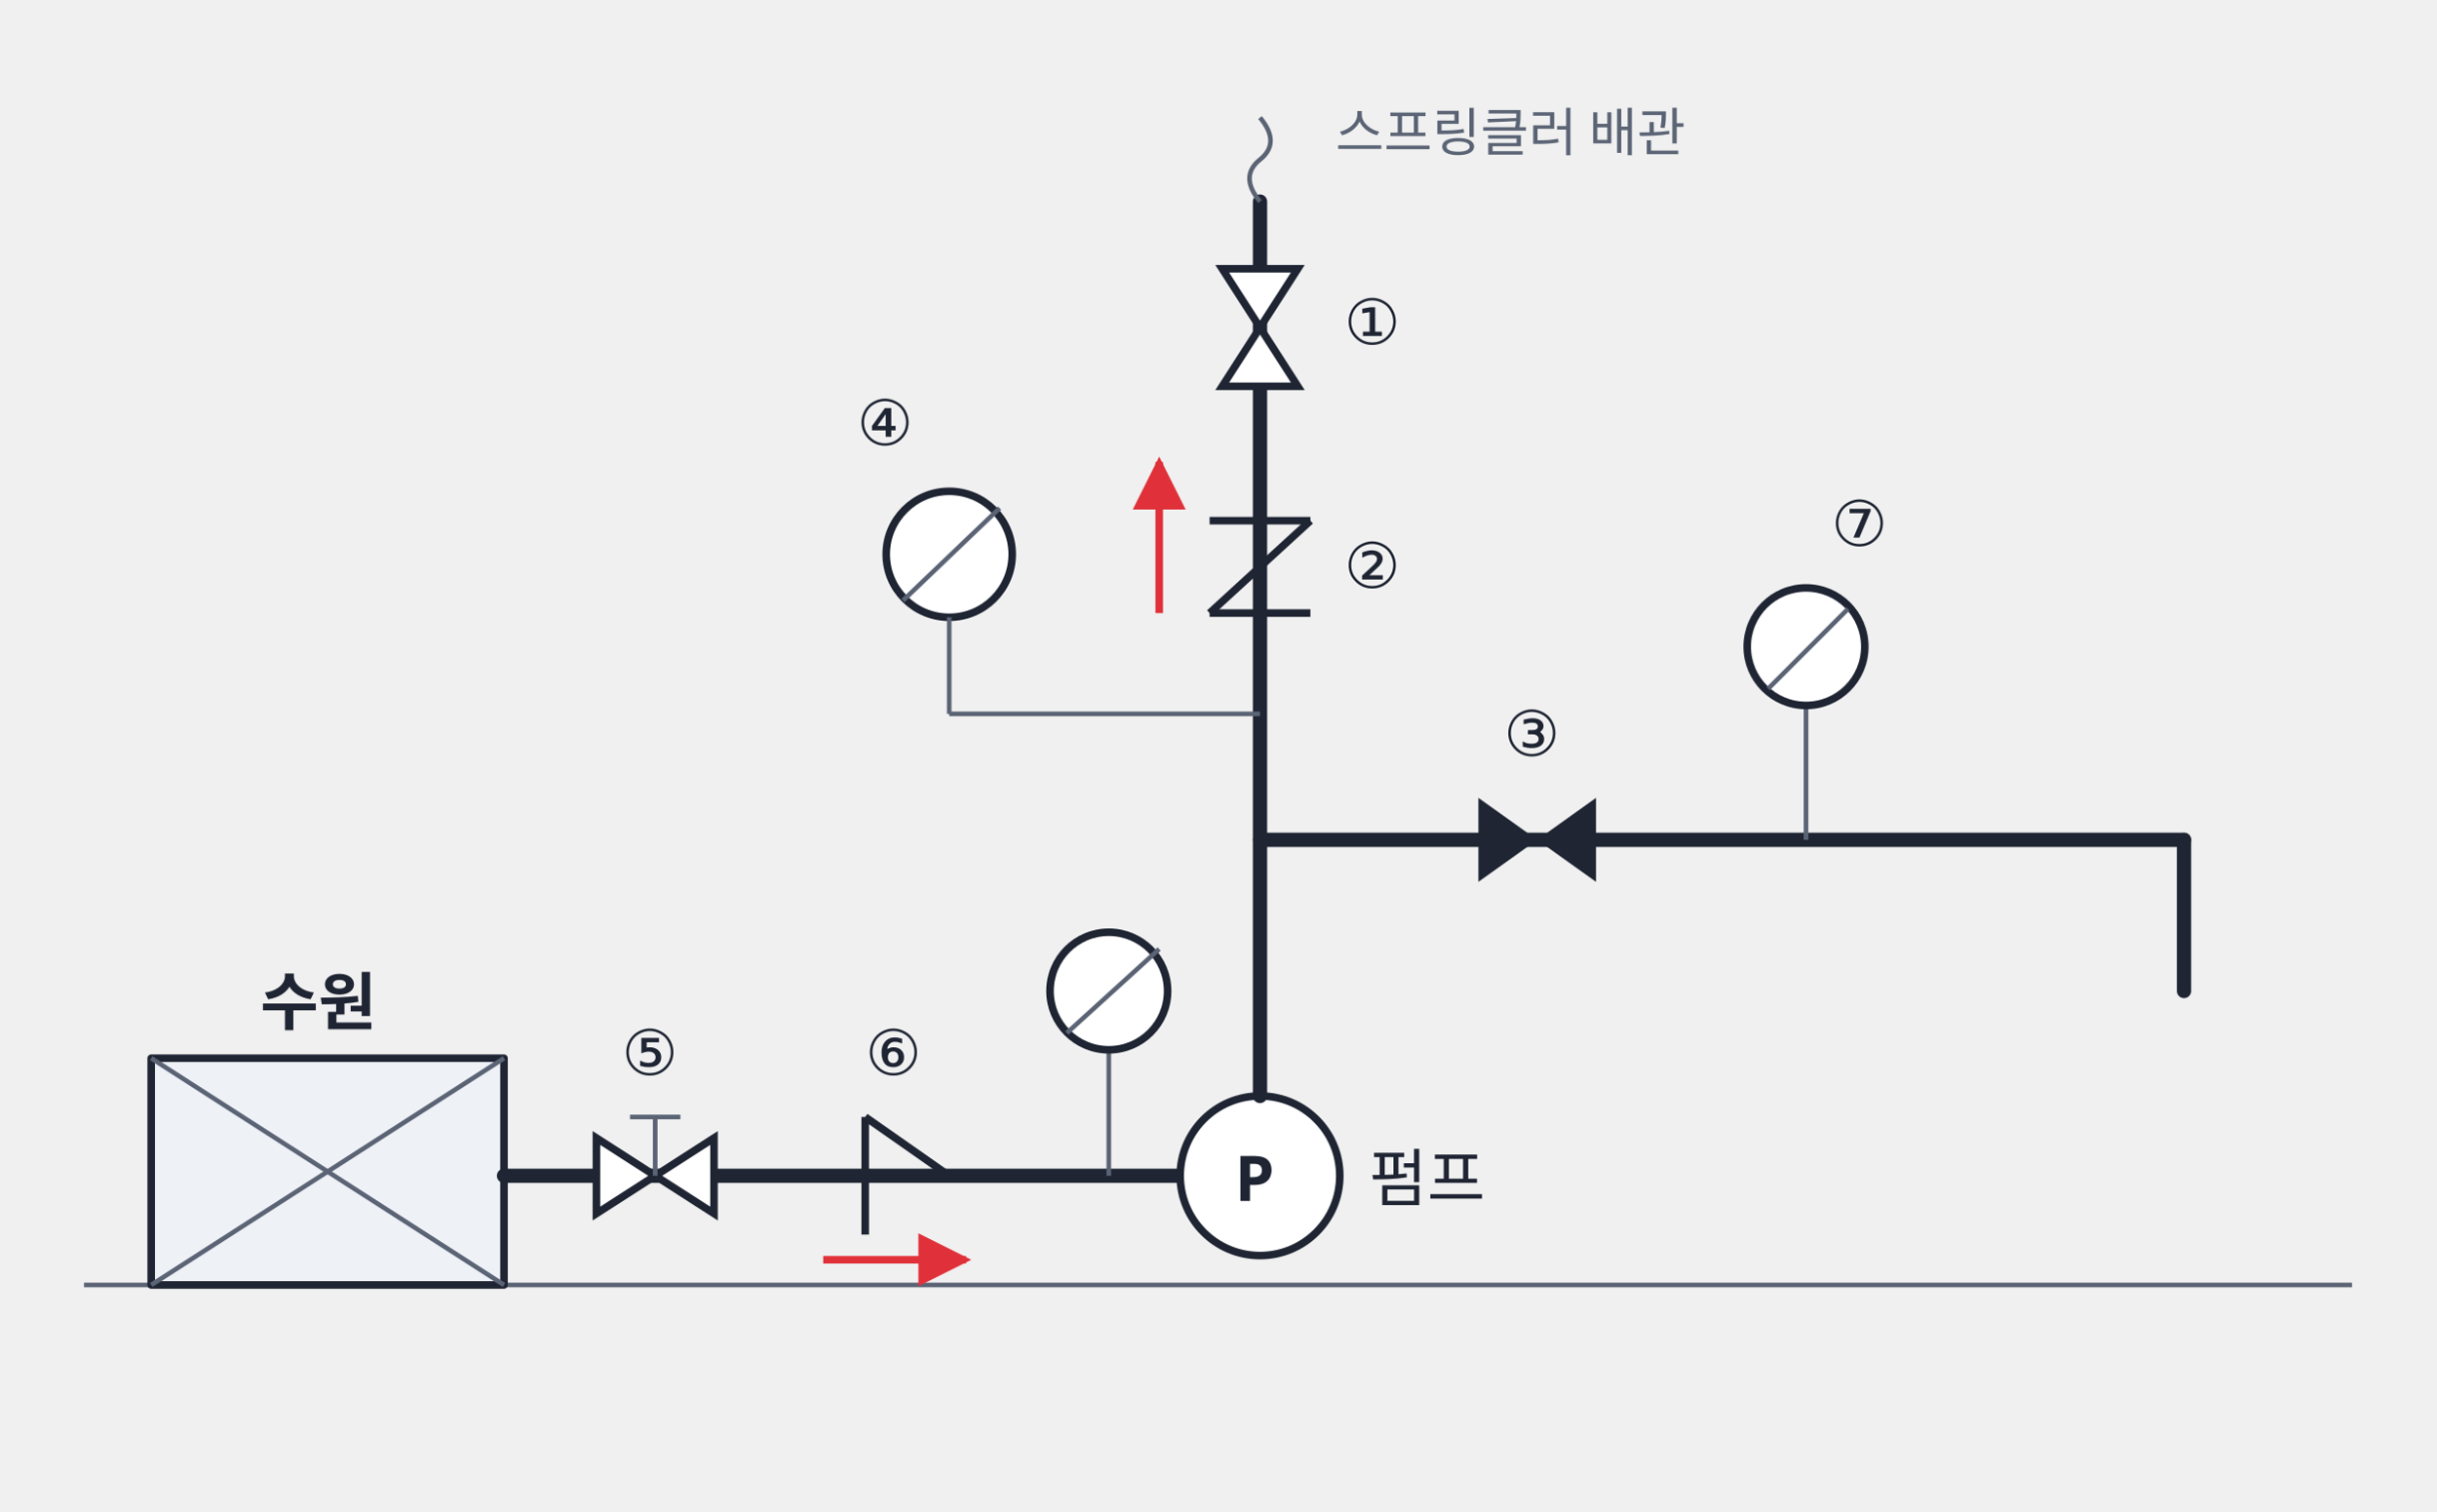
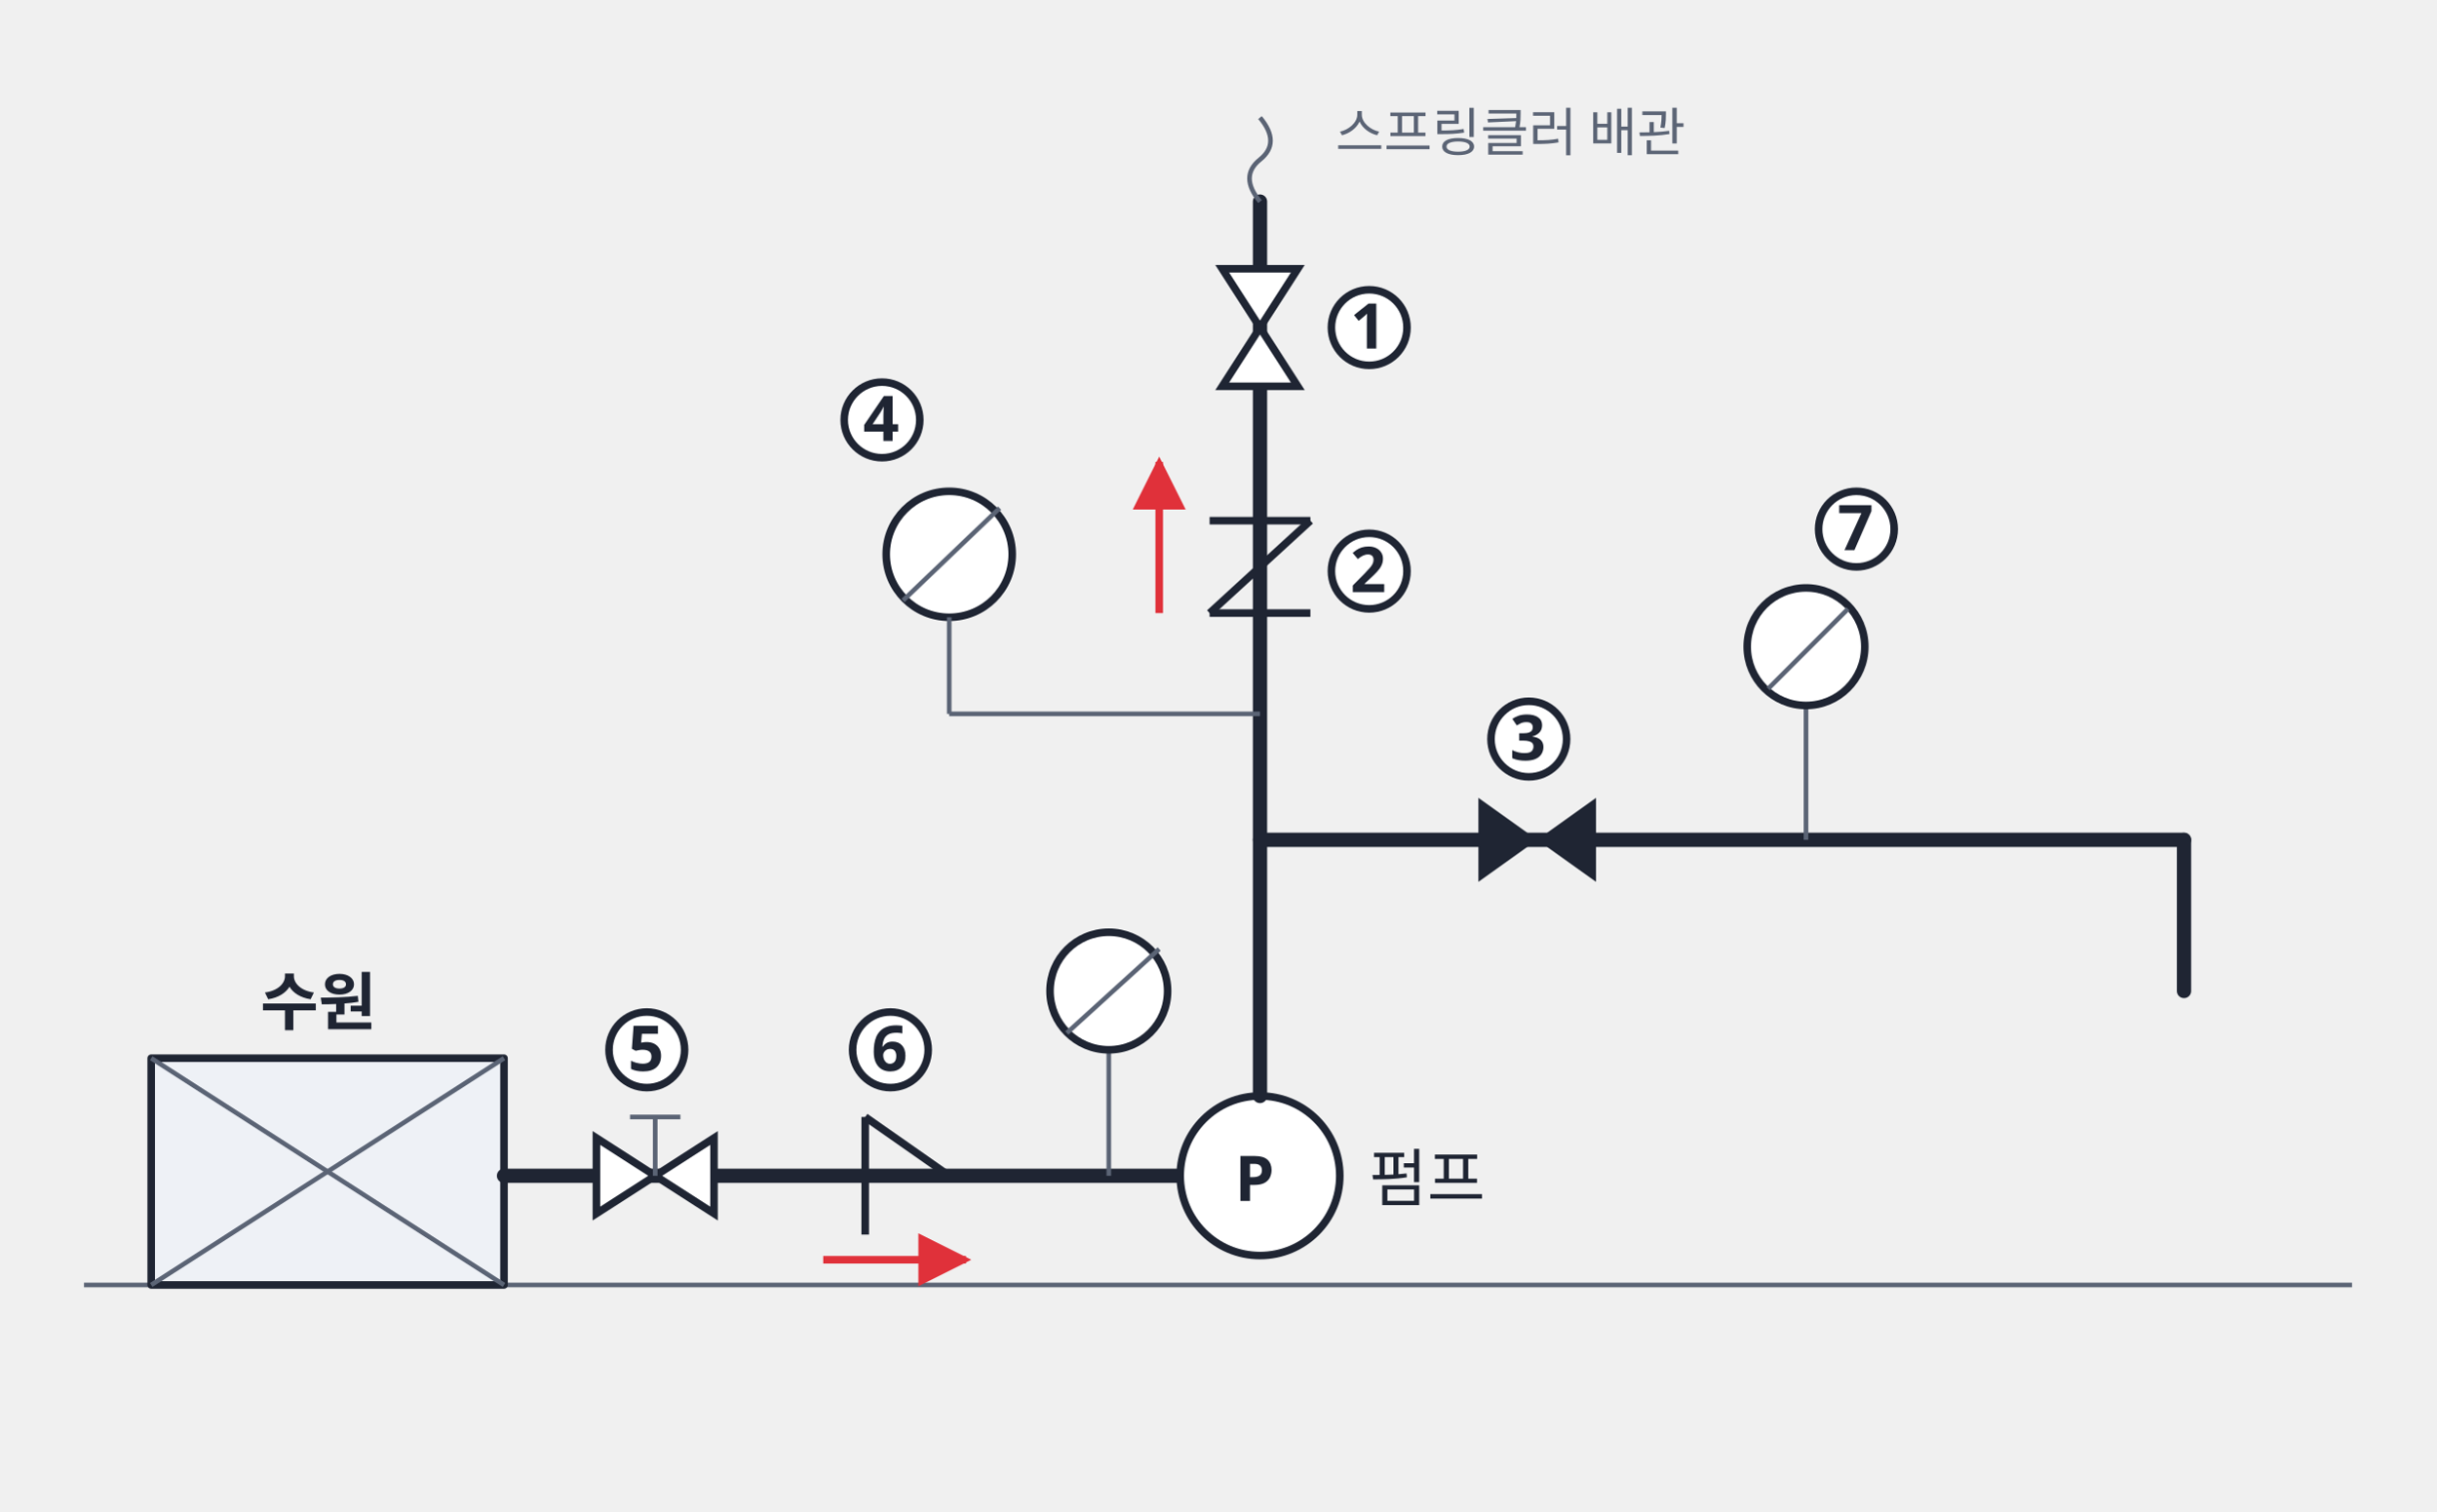
<svg xmlns="http://www.w3.org/2000/svg" viewBox="0 0 580 360">
  <style>
svg{background:#FFFFFF}
.m{stroke:#1F2533;stroke-width:3.4;fill:none;stroke-linecap:round;stroke-linejoin:round}
.ln{stroke:#1F2533;stroke-width:1.8;fill:none;stroke-linejoin:round}
.th{stroke:#5B6475;stroke-width:1.1;fill:none}
.dsh{stroke:#5B6475;stroke-width:1.1;fill:none;stroke-dasharray:5 4}
.ld{stroke:#E0313A;stroke-width:1.8;fill:none}
.dm{stroke:#8C95A8;stroke-width:1.1;fill:none}
.crit{stroke:#E0313A;stroke-width:3.4;fill:none;stroke-linecap:round}
.nd{stroke:#1F2533;stroke-width:1.8;fill:#FFFFFF}
.rb{fill:#1F2533;stroke:none} .fl{fill:#EEF1F6;stroke:none} .hl{fill:#FDE7E8;stroke:none} .sup{fill:#EEF1F6;stroke:#1F2533;stroke-width:1.8}
.tx,.tb,.ts,.tr,.tm{font-family:Pretendard, 'Noto Sans KR', sans-serif;fill:#1F2533;font-size:15px}
.tb{font-weight:800} .ts{font-size:12.5px;fill:#5B6475} .tr{fill:#E0313A;font-weight:800} .tm{font-style:italic;font-family:'Times New Roman',serif;font-size:16px}
</style>
  <defs>
    <marker id="ar" viewBox="0 0 10 10" refX="9" refY="5" markerWidth="7" markerHeight="7" orient="auto-start-reverse">
      <path d="M0,0 L10,5 L0,10 z" fill="#E0313A" />
    </marker>
    <marker id="ai" viewBox="0 0 10 10" refX="9" refY="5" markerWidth="6" markerHeight="6" orient="auto-start-reverse">
      <path d="M0,0 L10,5 L0,10 z" fill="#1F2533" />
    </marker>
    <marker id="dmk" viewBox="0 0 10 10" refX="5" refY="5" markerWidth="8" markerHeight="8" orient="auto">
      <path d="M2,8 L8,2" stroke="#8C95A8" stroke-width="1.4" />
    </marker>
    <pattern id="hat" width="7" height="7" patternUnits="userSpaceOnUse" patternTransform="rotate(45)">
      <line x1="0" y1="0" x2="0" y2="7" stroke="#9AA3B5" stroke-width="1.2" />
    </pattern>
  </defs>
  <line class="th" x1="20" y1="306" x2="560" y2="306" />
  <rect class="fl" x="36" y="252" width="84" height="54" />
  <rect class="ln" x="36" y="252" width="84" height="54" />
  <line class="th" x1="36" y1="252" x2="120" y2="306" />
  <line class="th" x1="120" y1="252" x2="36" y2="306" />
  <text class="tb" x="62" y="244">수원</text>
  <line class="m" x1="120" y1="280" x2="283" y2="280" />
  <polygon class="nd" points="142,271 156,280 142,289" />
  <polygon class="nd" points="170,271 156,280 170,289" />
  <line class="th" x1="156" y1="280" x2="156" y2="266" />
  <line class="th" x1="150" y1="266" x2="162" y2="266" />
-   <text class="tx" x="148" y="256">⑤</text>
+   <circle class="nd" cx="154" cy="250" r="9" />
+   <text class="tb" x="149.5" y="255">5</text>
  <line class="ln" x1="206" y1="266" x2="226" y2="280" />
  <line class="ln" x1="206" y1="266" x2="206" y2="294" />
  <line class="ld" x1="196" y1="300" x2="230" y2="300" marker-end="url(#ar)" />
-   <text class="tx" x="206" y="256">⑥</text>
+   <circle class="nd" cx="212" cy="250" r="9" />
+   <text class="tb" x="207.5" y="255">6</text>
  <circle class="nd" cx="300" cy="280" r="19" />
  <text class="tb" x="294" y="286">P</text>
  <text class="tx" x="326" y="286">펌프</text>
  <line class="th" x1="264" y1="280" x2="264" y2="250" />
  <circle class="nd" cx="264" cy="236" r="14" />
  <line class="th" x1="254" y1="246" x2="276" y2="226" />
  <line class="m" x1="300" y1="261" x2="300" y2="48" />
  <polygon class="nd" points="291,64 300,78 309,64" />
  <polygon class="nd" points="291,92 300,78 309,92" />
-   <text class="tx" x="320" y="82">①</text>
+   <circle class="nd" cx="326" cy="78" r="9" />
+   <text class="tb" x="321.5" y="83">1</text>
  <line class="ln" x1="288" y1="124" x2="312" y2="124" />
  <line class="ln" x1="312" y1="124" x2="288" y2="146" />
  <line class="ln" x1="288" y1="146" x2="312" y2="146" />
  <line class="ld" x1="276" y1="146" x2="276" y2="110" marker-end="url(#ar)" />
-   <text class="tx" x="320" y="140">②</text>
+   <circle class="nd" cx="326" cy="136" r="9" />
+   <text class="tb" x="321.5" y="141">2</text>
  <path class="th" d="M300,48 q-5,-6 0,-10 q5,-4 0,-10" />
  <text class="ts" x="318" y="36">스프링클러 배관</text>
  <circle class="nd" cx="226" cy="132" r="15" />
  <line class="th" x1="215" y1="143" x2="238" y2="121" />
  <line class="th" x1="226" y1="147" x2="226" y2="170" />
  <line class="th" x1="226" y1="170" x2="300" y2="170" />
-   <text class="tx" x="204" y="106">④</text>
+   <circle class="nd" cx="210" cy="100" r="9" />
+   <text class="tb" x="205.5" y="105">4</text>
  <line class="m" x1="300" y1="200" x2="520" y2="200" />
  <line class="m" x1="520" y1="200" x2="520" y2="236" />
  <polygon class="rb" points="352,190 366,200 352,210" />
  <polygon class="rb" points="380,190 366,200 380,210" />
-   <text class="tx" x="358" y="180">③</text>
+   <circle class="nd" cx="364" cy="176" r="9" />
+   <text class="tb" x="359.5" y="181">3</text>
  <line class="th" x1="430" y1="200" x2="430" y2="168" />
  <circle class="nd" cx="430" cy="154" r="14" />
  <line class="th" x1="421" y1="164" x2="440" y2="145" />
-   <text class="tx" x="436" y="130">⑦</text>
+   <circle class="nd" cx="442" cy="126" r="9" />
+   <text class="tb" x="437.5" y="131">7</text>
</svg>
